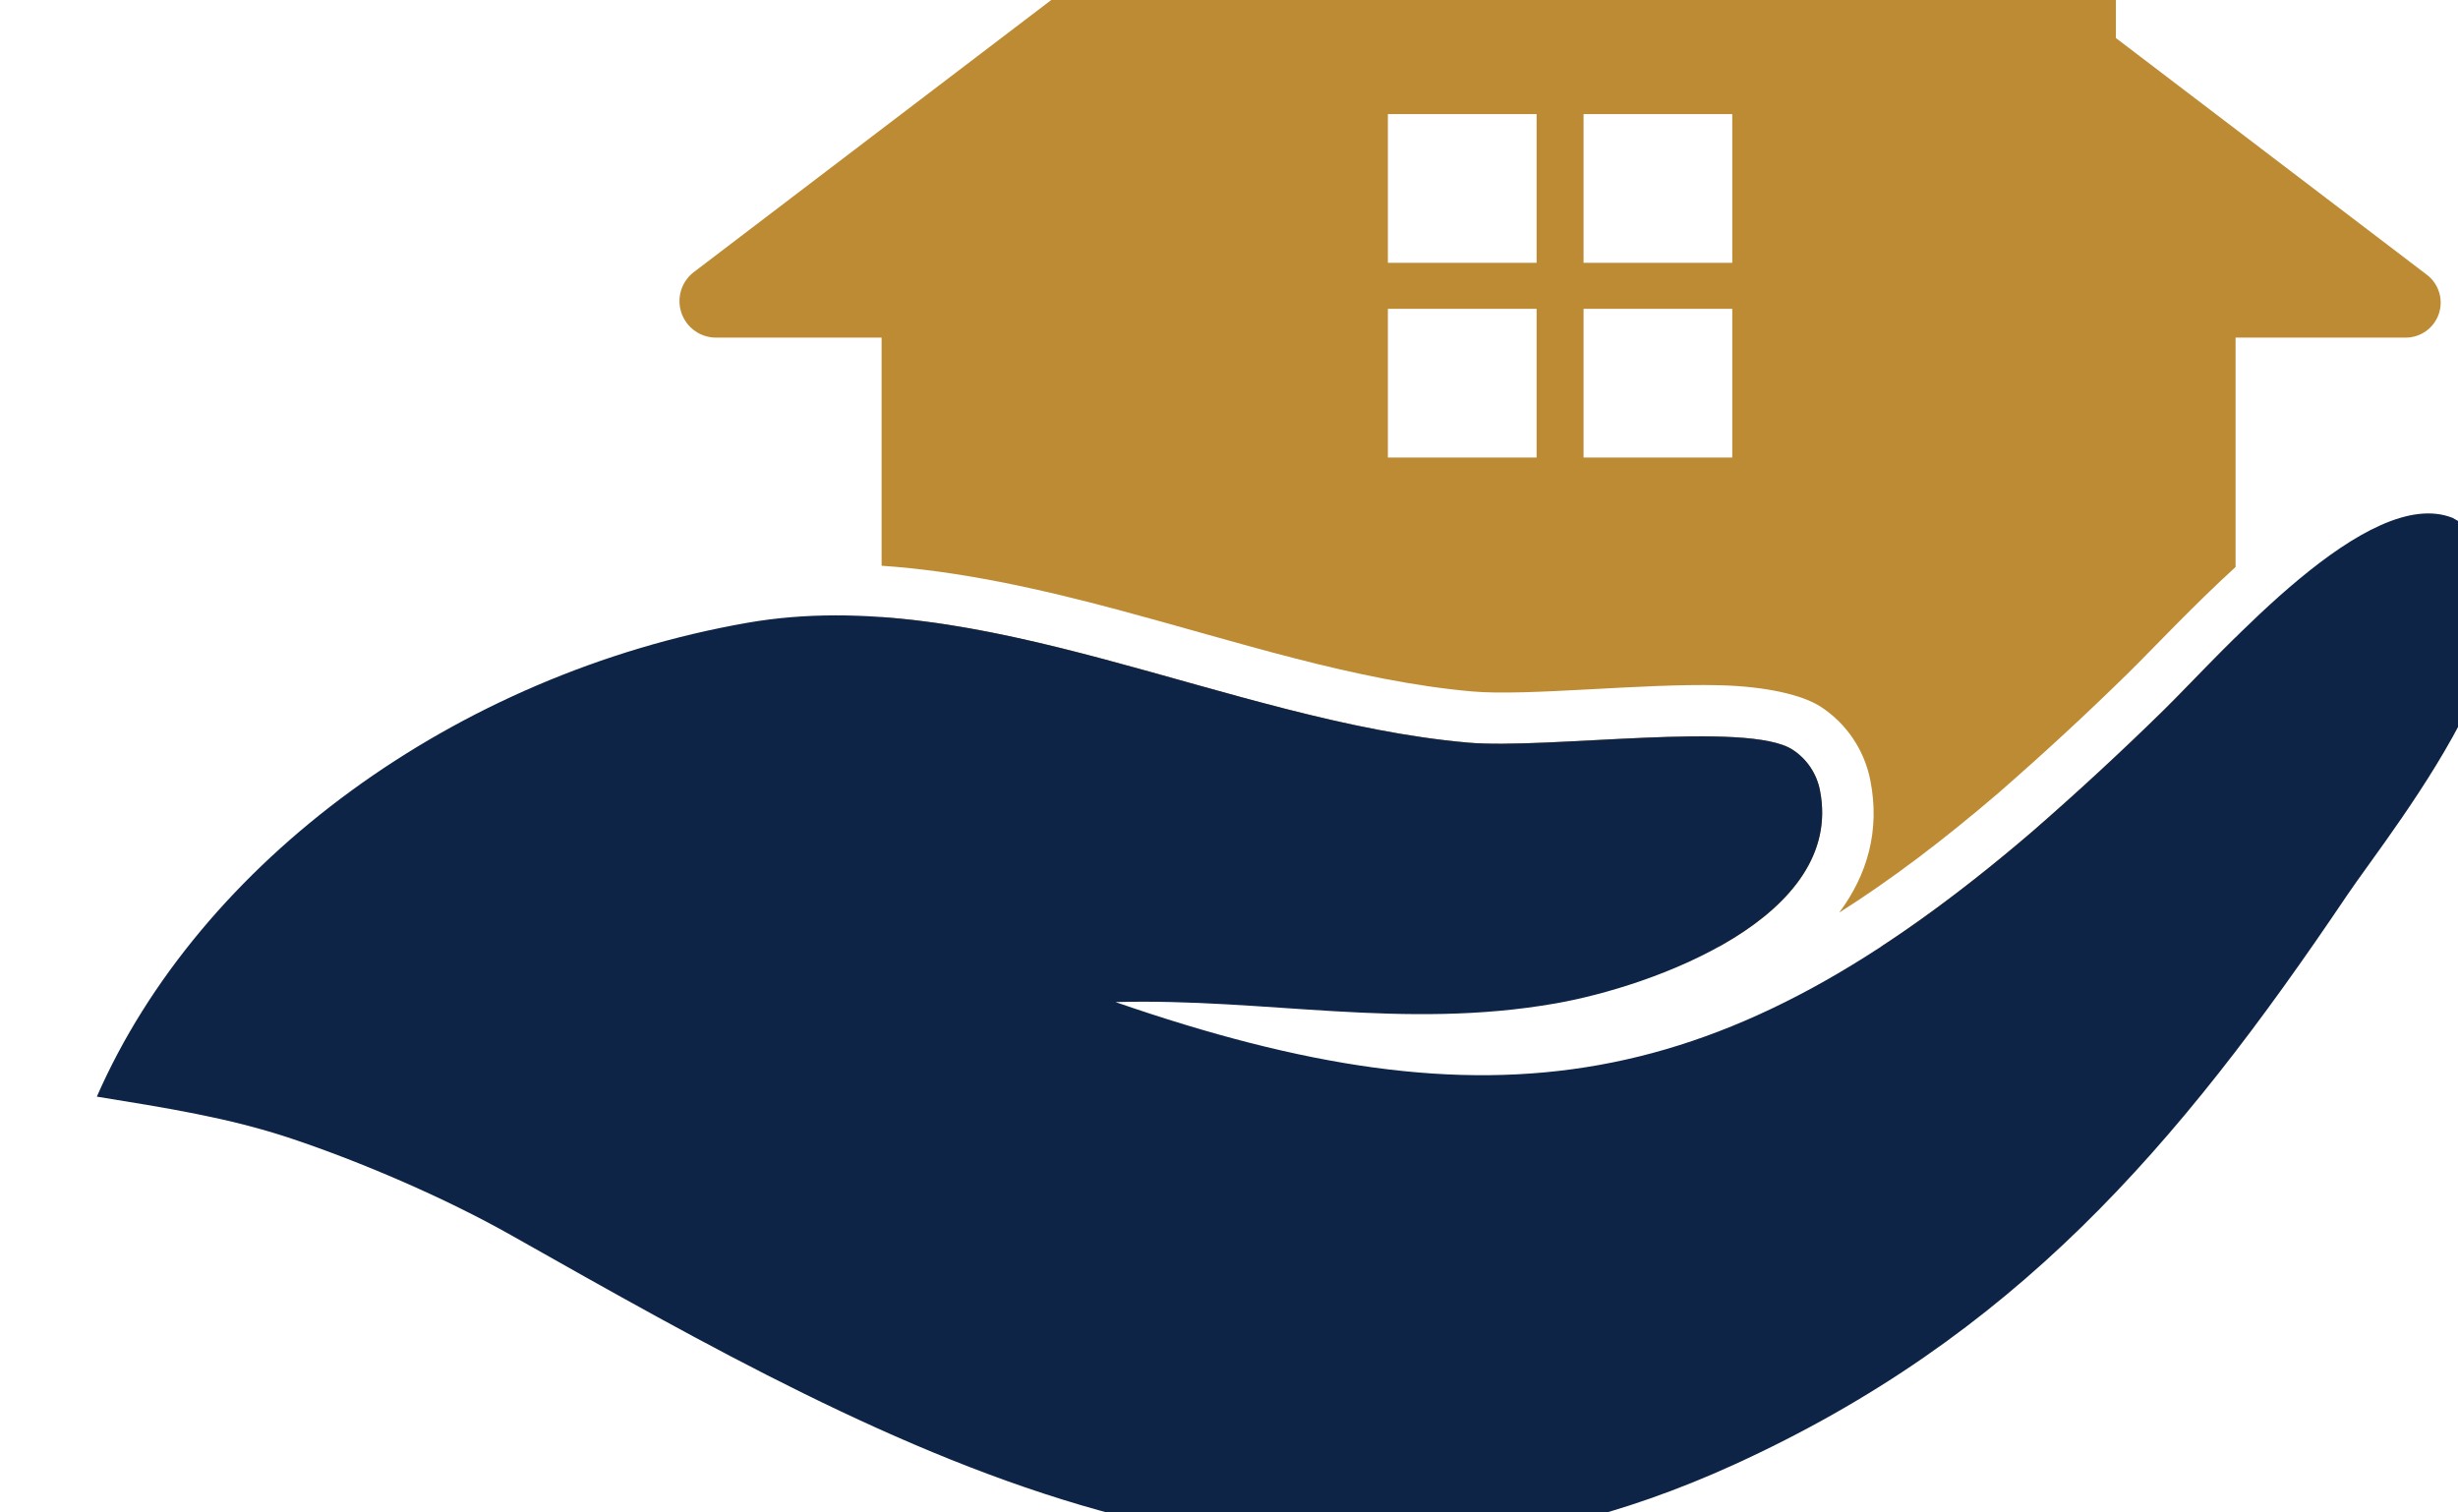
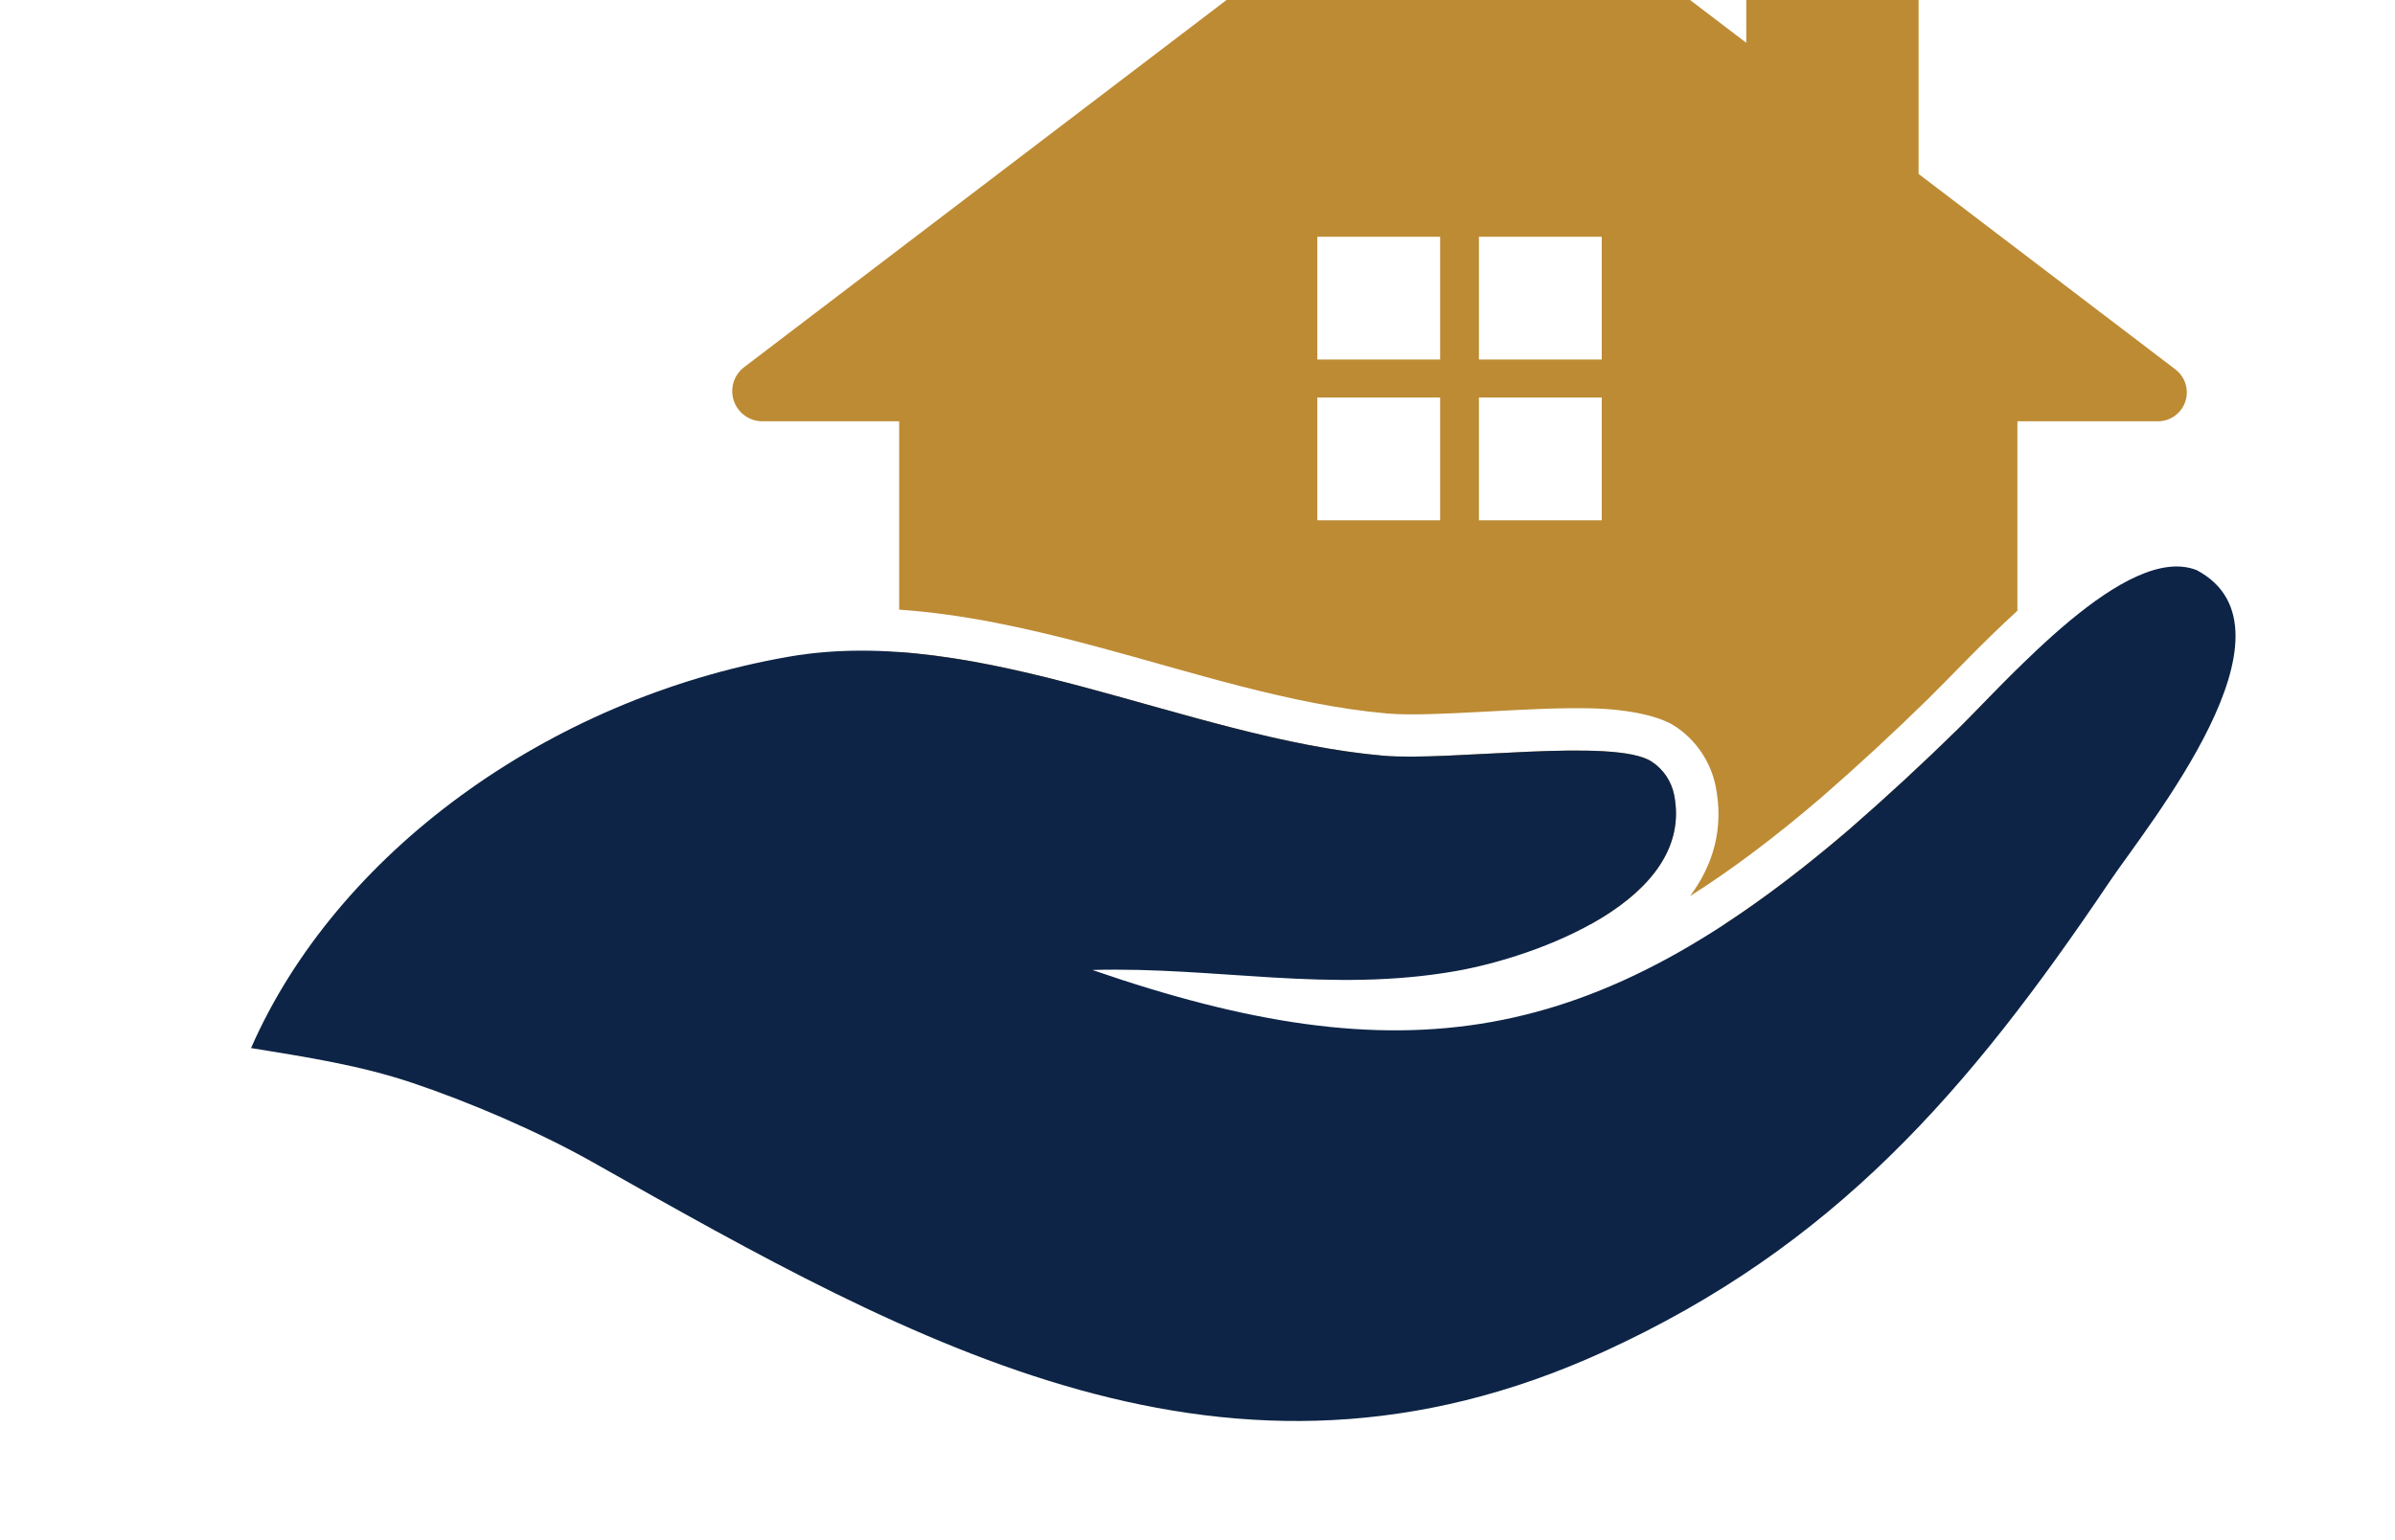
- <svg xmlns="http://www.w3.org/2000/svg" width="100%" height="100%" viewBox="300 355 1780 1095" version="1.1" xml:space="preserve" style="fill-rule:evenodd;clip-rule:evenodd;stroke-linejoin:round;stroke-miterlimit:2;">
+ <svg xmlns="http://www.w3.org/2000/svg" width="100%" height="100%" viewBox="150 230 2100 1350" version="1.1" xml:space="preserve" style="fill-rule:evenodd;clip-rule:evenodd;stroke-linejoin:round;stroke-miterlimit:2;">
  <path d="M1832.271,382.559l225.188,171.442c8.653,6.588 12.139,17.963 8.663,28.268c-3.476,10.305 -13.14,17.244 -24.016,17.244l-123.183,-0l0,166.141c-31.298,28.587 -59.551,58.911 -78.143,77.183c-30.391,29.806 -61.681,58.7 -93.788,86.639c-39.967,34.234 -77.973,62.992 -115.1,86.469c20.368,-27.346 29.75,-59.525 22.507,-95.972c-4.316,-21.731 -17.128,-40.815 -35.67,-52.987c-13.338,-8.776 -40.006,-14.892 -73.67,-15.716c-56.669,-1.387 -138.901,8.049 -178.942,4.503c-84.359,-7.47 -170.52,-36.159 -256.202,-59.066c-57.577,-15.393 -114.961,-28.16 -171.485,-31.974l0,-165.22l-119.936,-0c-11.346,0 -21.427,-7.238 -25.054,-17.989c-3.627,-10.751 0.01,-22.617 9.037,-29.489l606.95,-462.087c11.372,-8.658 27.126,-8.658 38.498,0l233.262,177.589l0,-67.99l151.082,0l0,183.013Zm-419.519,55.099l-107.701,0l0,107.701l107.701,0l0,-107.701Zm141.703,141.001l-107.701,0l0,107.701l107.701,0l0,-107.701Zm0,-141.001l-107.701,0l0,107.701l107.701,0l0,-107.701Zm-141.703,141.001l-107.701,0l0,107.701l107.701,0l0,-107.701Zm506.171,237.908l0,223.998l-256.652,-0c35.265,-23.086 71.35,-50.659 109.025,-82.937c32.708,-28.458 64.583,-57.892 95.542,-88.254c13.185,-12.957 31.392,-32.408 52.085,-52.807Zm-374.01,223.998l-606.482,-0l0,-238.668c139.469,9.978 284.457,78.531 424.406,90.923c57.958,5.133 203.167,-16.183 235.458,5.242c10.208,6.692 17.25,17.2 19.625,29.158c9.924,49.938 -26.473,87.472 -73.008,113.345Z" style="fill:#bd8b34;" />
  <path d="M1107.839,1080.752c272.583,94.258 440.042,68.283 663.458,-123.125c32.708,-28.458 64.583,-57.892 95.542,-88.254c44.917,-44.142 148.125,-163.646 209.333,-139.279c97.875,52.121 -43.25,223.938 -76.583,273.446c-123.458,183.333 -241.417,319.796 -443.667,412.125c-328.5,149.958 -602.167,-5.875 -885.792,-166.092c-48.292,-27.283 -109.208,-53.281 -159.208,-70.004c-45.529,-15.228 -91.458,-22.283 -140.792,-30.338c74.417,-170.033 259.552,-306.12 471.042,-343.179c168.317,-29.494 348.833,71.463 521.667,86.767c57.958,5.133 203.167,-16.183 235.458,5.242c10.208,6.692 17.25,17.2 19.625,29.158c18.333,92.254 -121.417,142.175 -191.125,154.45c-110.667,19.475 -210.417,-3.933 -318.958,-0.917Z" style="fill:#0d2446;fill-rule:nonzero;" />
</svg>
